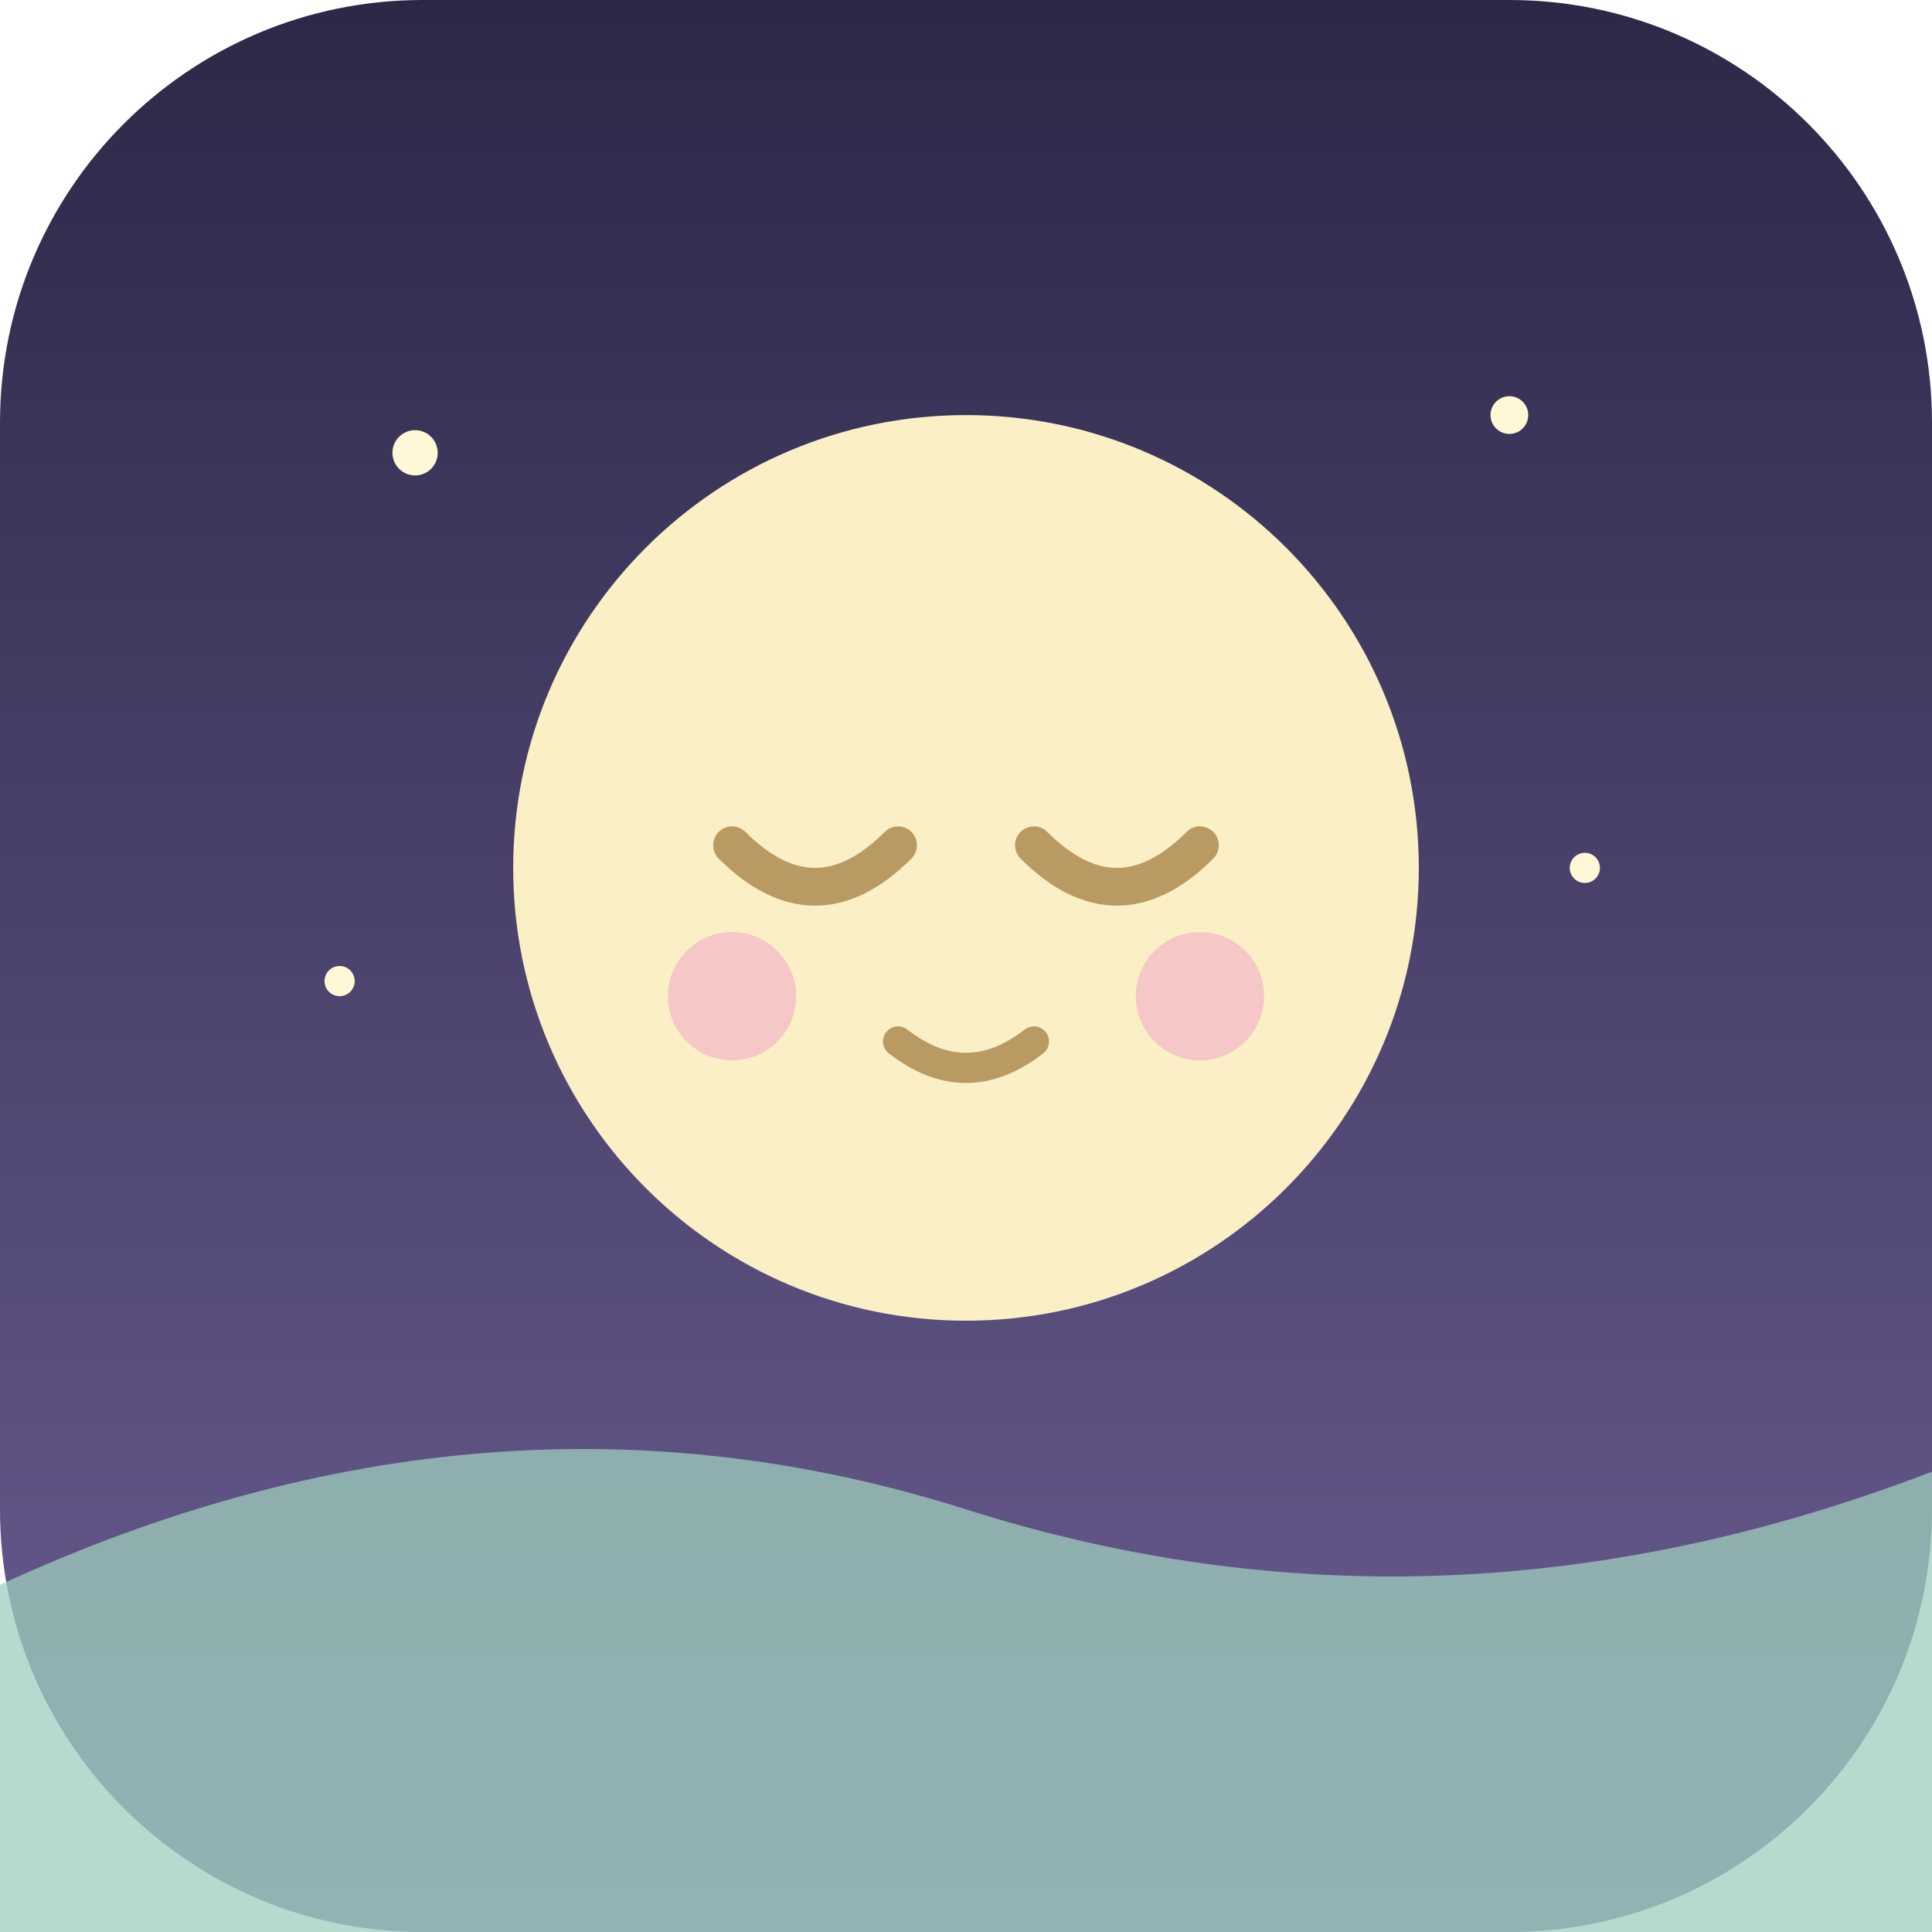
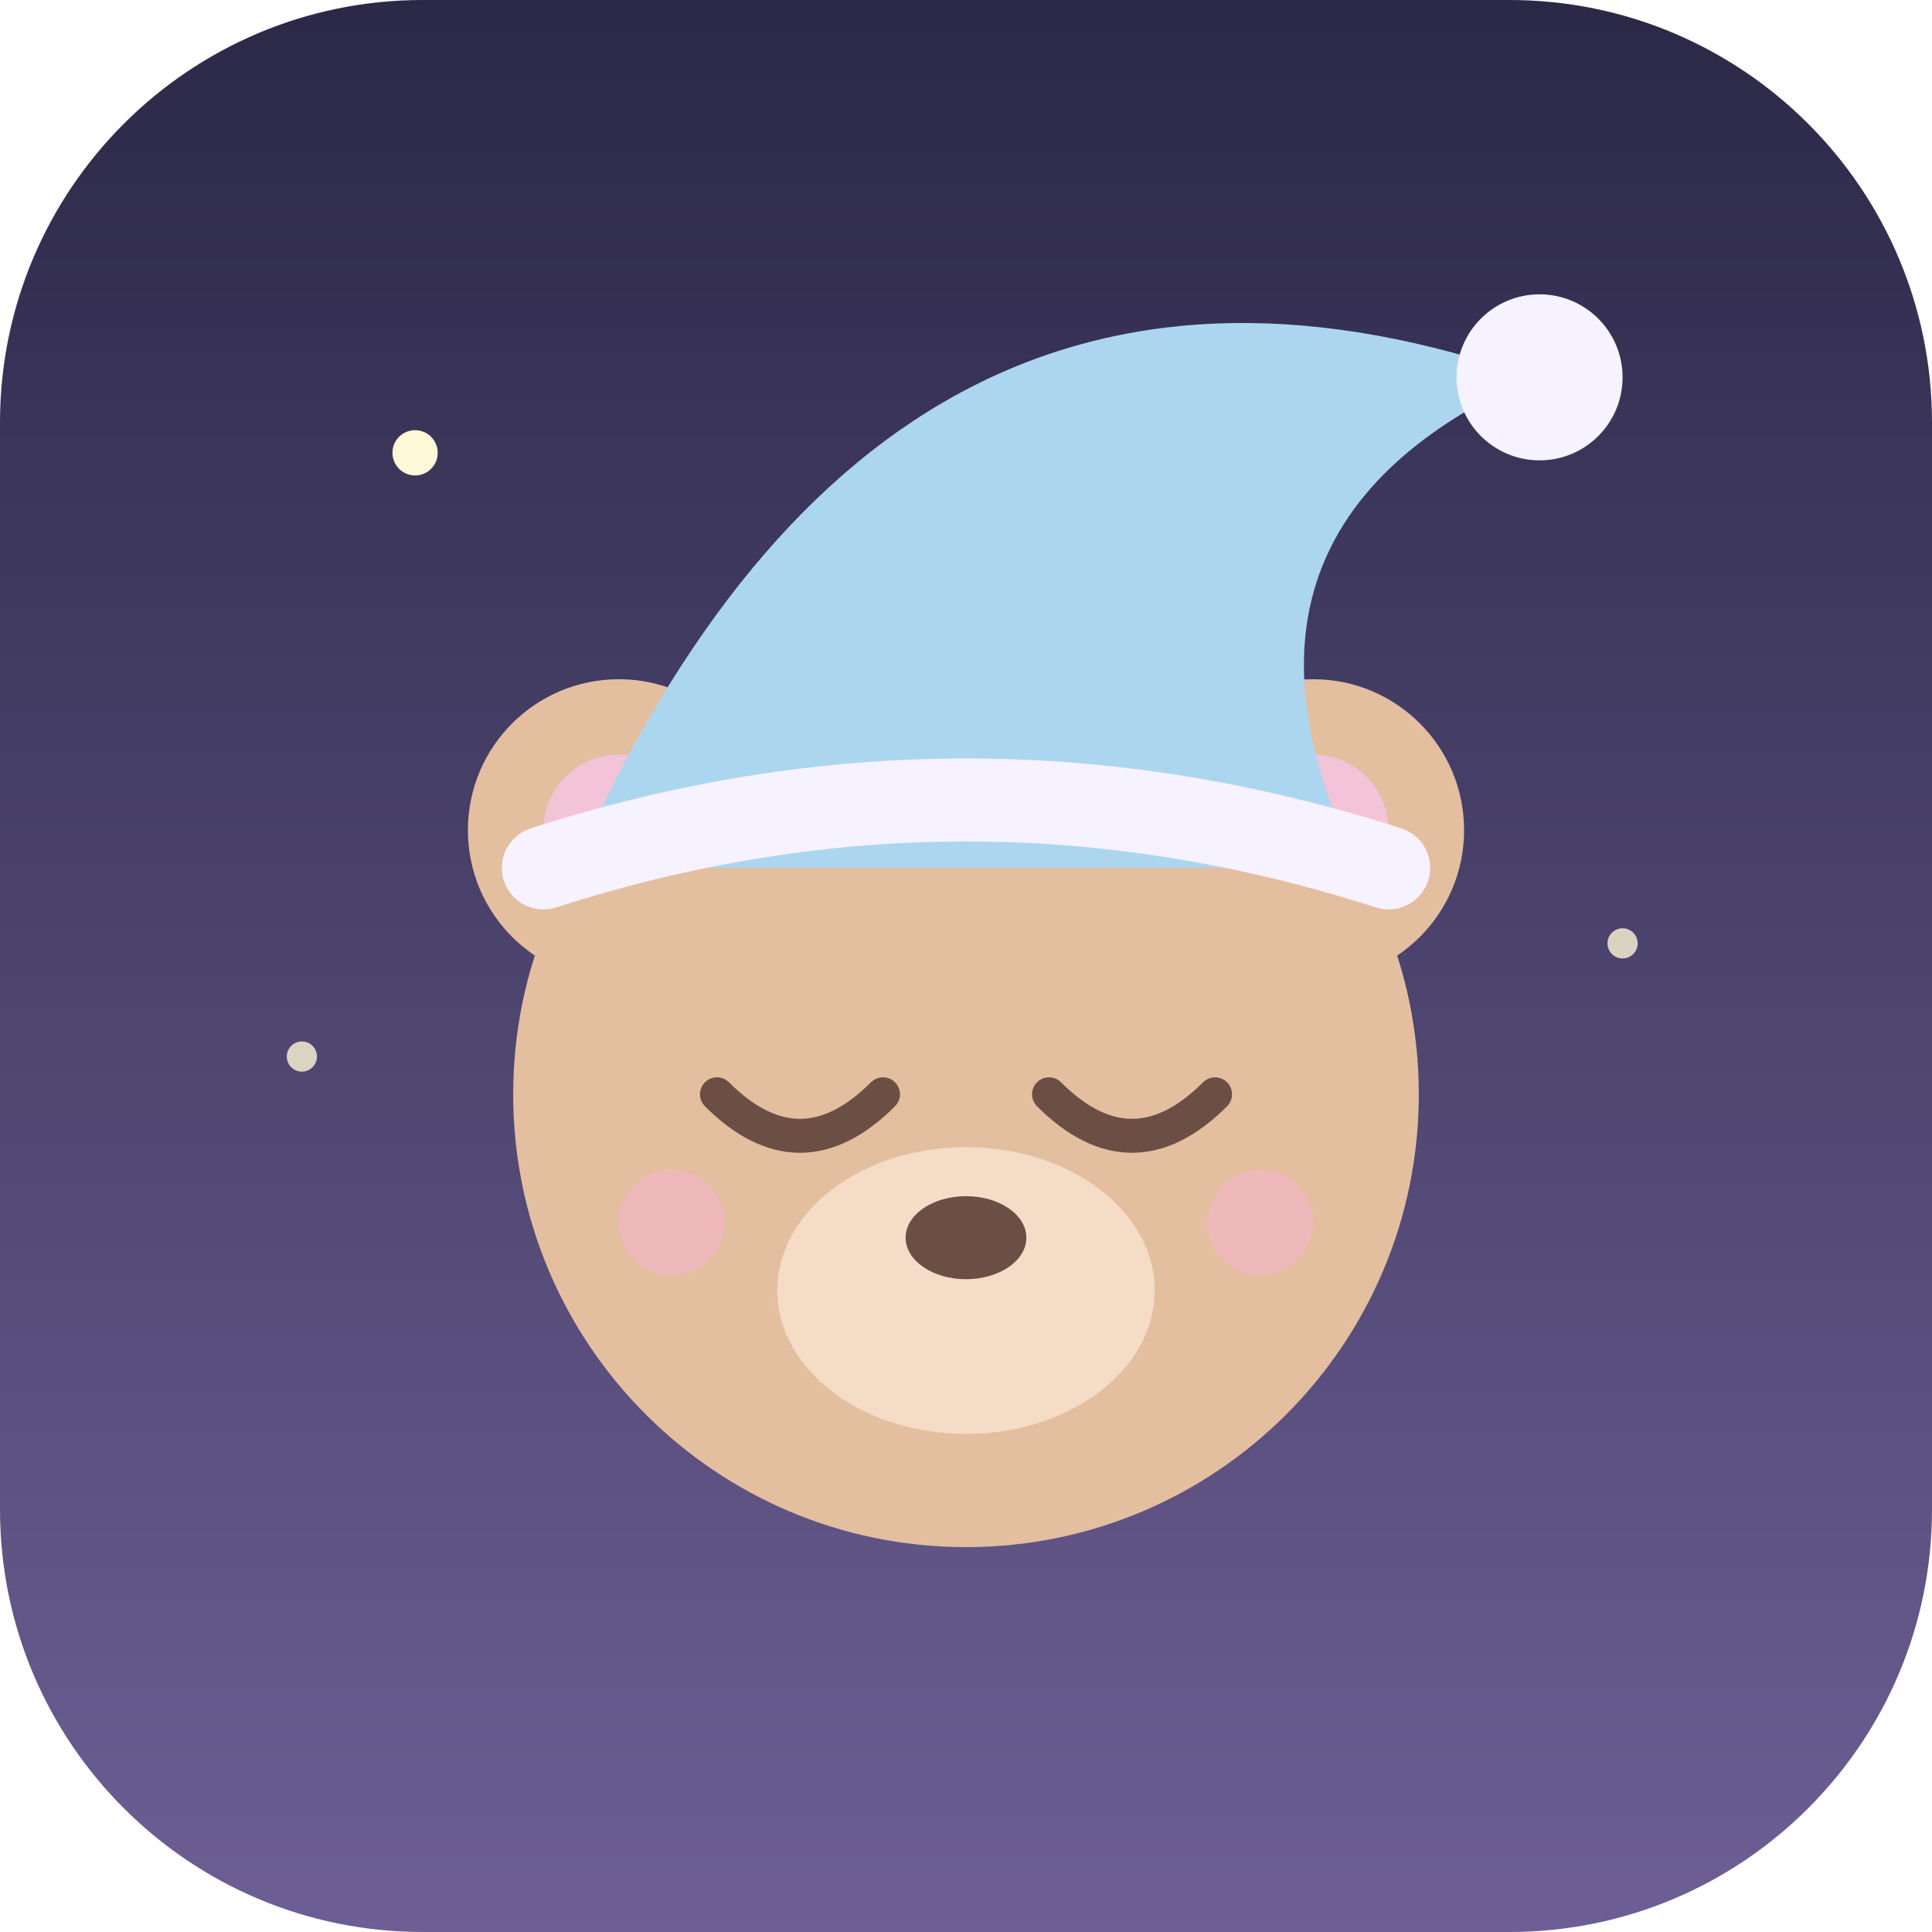
<svg xmlns="http://www.w3.org/2000/svg" viewBox="0 0 512 512">
  <defs>
    <linearGradient id="t" x1="0" y1="0" x2="0" y2="1">
      <stop offset="0" stop-color="#2b2847" />
      <stop offset="1" stop-color="#6d5f95" />
    </linearGradient>
  </defs>
  <rect width="512" height="512" rx="112" fill="url(#t)" />
  <circle cx="110" cy="120" r="6" fill="#fff8d6" />
-   <circle cx="400" cy="110" r="5" fill="#fff8d6" />
-   <circle cx="420" cy="230" r="4" fill="#fff8d6" />
-   <circle cx="90" cy="260" r="4" fill="#fff8d6" />
-   <g transform="translate(256 230)">
-     <circle r="120" fill="#fbefc6" />
-     <path d="M-62 -6 q22 22 44 0" stroke="#b99a63" stroke-width="10" fill="none" stroke-linecap="round" />
-     <path d="M18 -6 q22 22 44 0" stroke="#b99a63" stroke-width="10" fill="none" stroke-linecap="round" />
-     <circle cx="-62" cy="34" r="17" fill="#f3b6c8" opacity=".7" />
-     <circle cx="62" cy="34" r="17" fill="#f3b6c8" opacity=".7" />
-     <path d="M-18 46 q18 14 36 0" stroke="#b99a63" stroke-width="8" fill="none" stroke-linecap="round" />
+   <circle cx="410" cy="100" r="5" fill="#fff8d6" />
+   <circle cx="430" cy="250" r="4" fill="#fff8d6" opacity=".8" />
+   <circle cx="80" cy="280" r="4" fill="#fff8d6" opacity=".8" />
+   <g transform="translate(256 290)">
+     <circle cx="-92" cy="-70" r="40" fill="#e3bfa0" />
+     <circle cx="92" cy="-70" r="40" fill="#e3bfa0" />
+     <circle cx="-92" cy="-70" r="20" fill="#f3c3d8" />
+     <circle cx="92" cy="-70" r="20" fill="#f3c3d8" />
+     <circle r="120" fill="#e3bfa0" />
+     <path d="M-104 -60 Q-20 -250 150 -190 Q60 -150 104 -60 Z" fill="#acd5f0" />
+     <path d="M-112 -60 Q0 -96 112 -60" stroke="#f7f2ff" stroke-width="22" fill="none" stroke-linecap="round" />
+     <circle cx="152" cy="-190" r="22" fill="#f7f2ff" />
+     <path d="M-66 0 q22 22 44 0" stroke="#6b4f45" stroke-width="9" fill="none" stroke-linecap="round" />
+     <path d="M22 0 q22 22 44 0" stroke="#6b4f45" stroke-width="9" fill="none" stroke-linecap="round" />
+     <ellipse cx="0" cy="52" rx="50" ry="38" fill="#f4dcc6" />
+     <ellipse cx="0" cy="38" rx="16" ry="11" fill="#6b4f45" />
+     <circle cx="-78" cy="34" r="14" fill="#f3b6c8" opacity=".7" />
+     <circle cx="78" cy="34" r="14" fill="#f3b6c8" opacity=".7" />
  </g>
-   <path d="M0 420 Q130 360 256 400 T512 390 V512 H0 Z" fill="#9fcdbd" opacity=".75" />
</svg>
